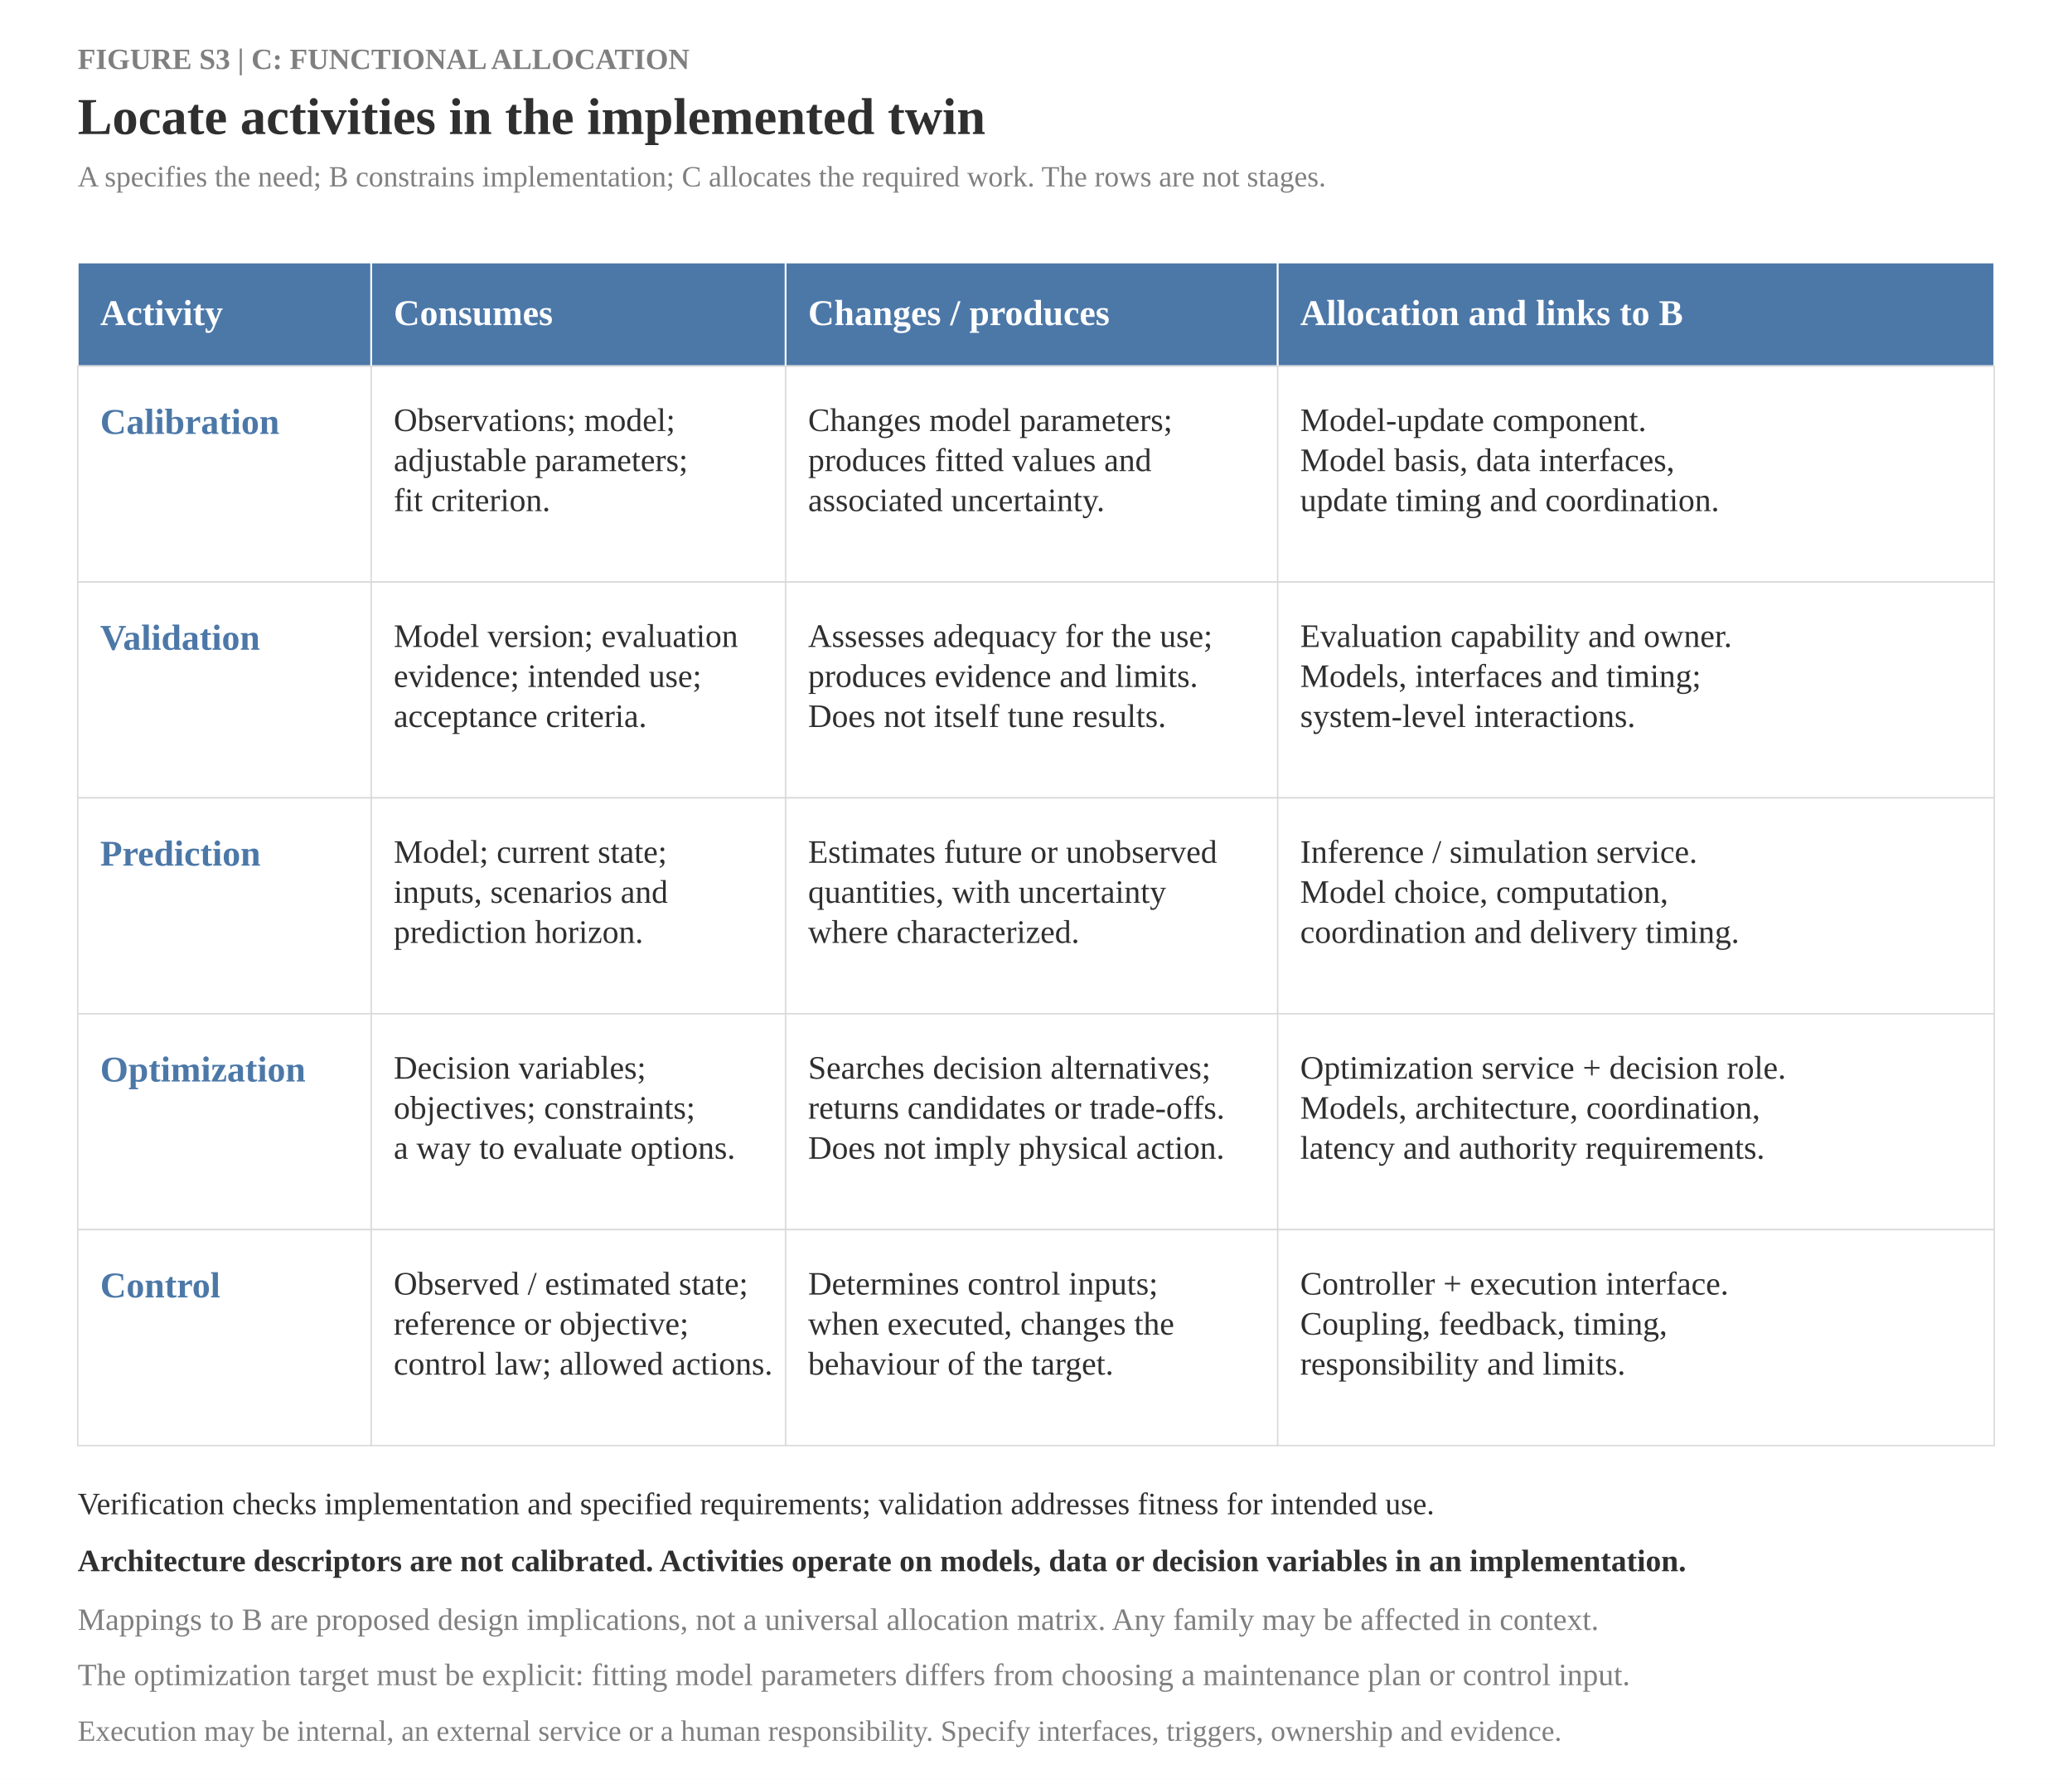
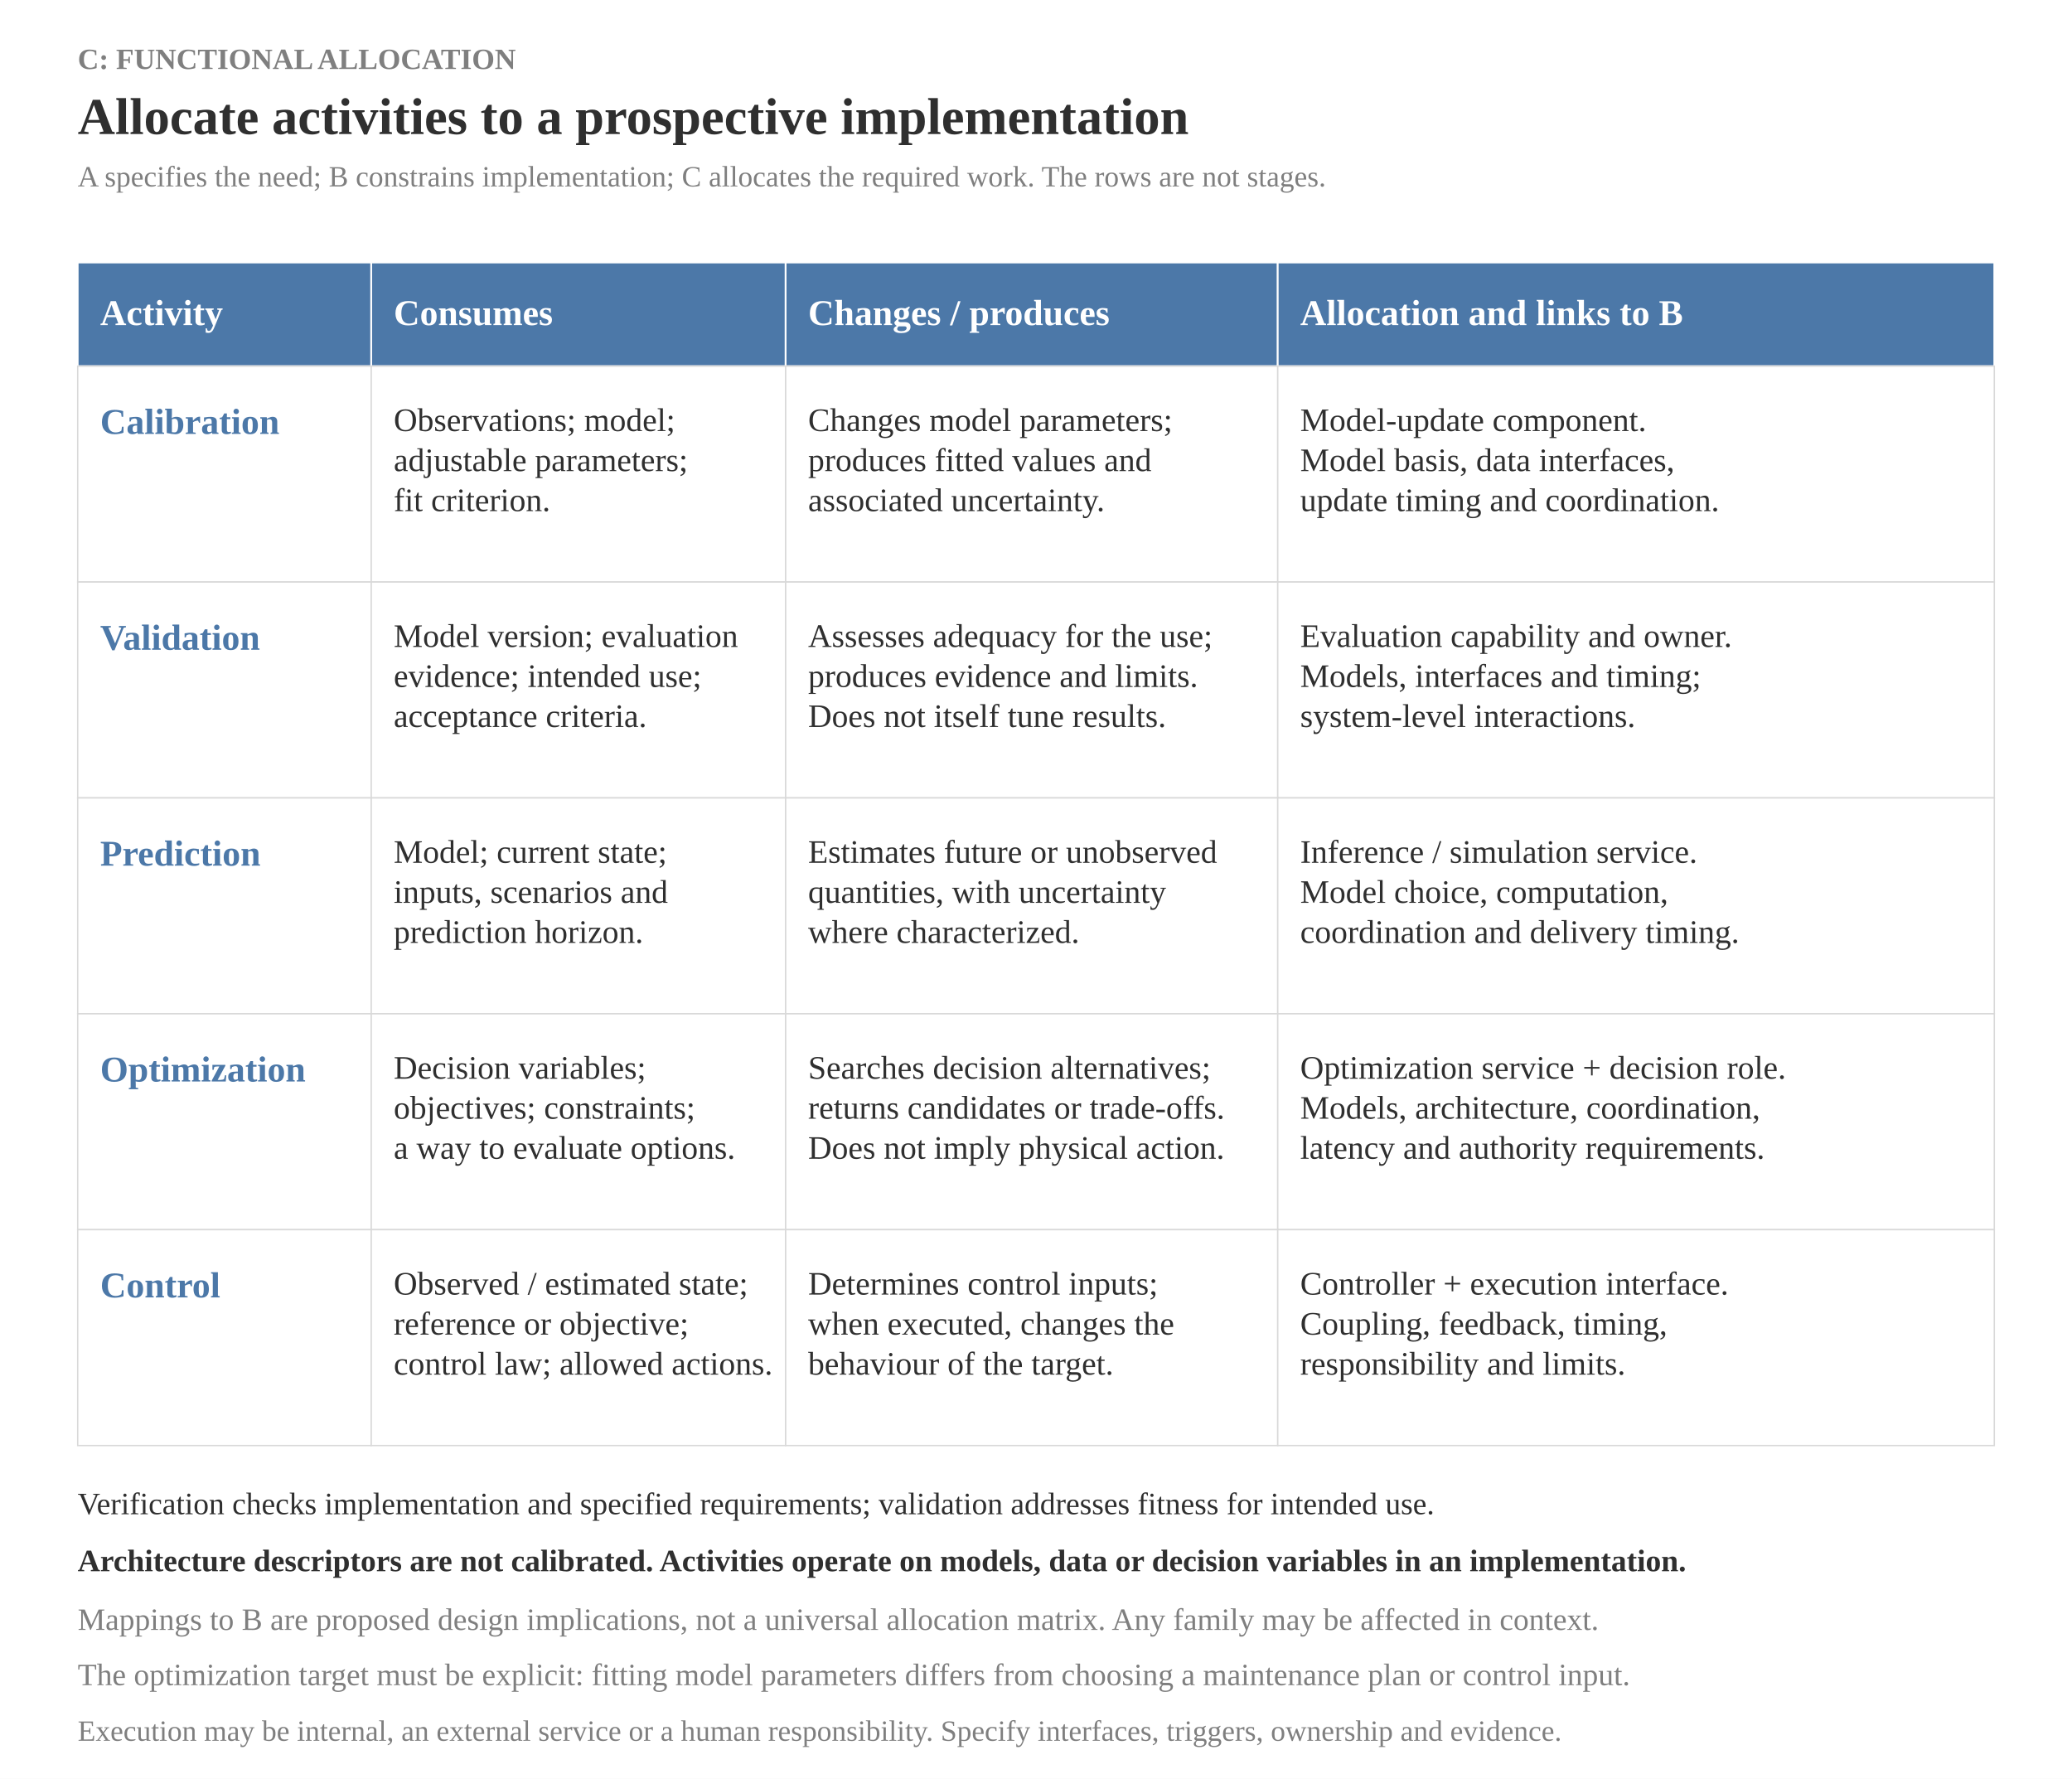
<svg xmlns="http://www.w3.org/2000/svg" width="190mm" height="163.083mm" viewBox="0 0 1200 1030" role="img">
  <rect x="0" y="0" width="1200" height="1030" rx="0" fill="#ffffff" stroke="none" stroke-width="1" />
-   <text x="45" y="39.94" font-family="Times New Roman, Liberation Serif, serif" font-size="17" font-weight="bold" font-style="normal" text-anchor="start" fill="#7f7f7f">FIGURE S3  |  C: FUNCTIONAL ALLOCATION</text>
-   <text x="45" y="77.6" font-family="Times New Roman, Liberation Serif, serif" font-size="30" font-weight="bold" font-style="normal" text-anchor="start" fill="#2f2f2f">Locate activities in the implemented twin</text>
+   <text x="45" y="39.94" font-family="Times New Roman, Liberation Serif, serif" font-size="17" font-weight="bold" font-style="normal" text-anchor="start" fill="#7f7f7f">C: FUNCTIONAL ALLOCATION</text>
+   <text x="45" y="77.6" font-family="Times New Roman, Liberation Serif, serif" font-size="30" font-weight="bold" font-style="normal" text-anchor="start" fill="#2f2f2f">Allocate activities to a prospective implementation</text>
  <text x="45" y="107.94" font-family="Times New Roman, Liberation Serif, serif" font-size="17" font-weight="normal" font-style="normal" text-anchor="start" fill="#7f7f7f">A specifies the need; B constrains implementation; C allocates the required work. The rows are not stages.</text>
  <rect x="45" y="152" width="170" height="60" rx="0" fill="#4c78a8" stroke="#ffffff" stroke-width="1" />
  <text x="58" y="188.22" font-family="Times New Roman, Liberation Serif, serif" font-size="21" font-weight="bold" font-style="normal" text-anchor="start" fill="#ffffff">Activity</text>
  <rect x="215" y="152" width="240" height="60" rx="0" fill="#4c78a8" stroke="#ffffff" stroke-width="1" />
  <text x="228" y="188.22" font-family="Times New Roman, Liberation Serif, serif" font-size="21" font-weight="bold" font-style="normal" text-anchor="start" fill="#ffffff">Consumes</text>
  <rect x="455" y="152" width="285" height="60" rx="0" fill="#4c78a8" stroke="#ffffff" stroke-width="1" />
  <text x="468" y="188.22" font-family="Times New Roman, Liberation Serif, serif" font-size="21" font-weight="bold" font-style="normal" text-anchor="start" fill="#ffffff">Changes / produces</text>
  <rect x="740" y="152" width="415" height="60" rx="0" fill="#4c78a8" stroke="#ffffff" stroke-width="1" />
  <text x="753" y="188.22" font-family="Times New Roman, Liberation Serif, serif" font-size="21" font-weight="bold" font-style="normal" text-anchor="start" fill="#ffffff">Allocation and links to B</text>
  <rect x="45" y="212" width="170" height="125" rx="0" fill="#ffffff" stroke="#d9d9d9" stroke-width="0.8" />
  <text x="58" y="251.22" font-family="Times New Roman, Liberation Serif, serif" font-size="21" font-weight="bold" font-style="normal" text-anchor="start" fill="#4c78a8">Calibration</text>
  <text x="58" y="276.84" font-family="Times New Roman, Liberation Serif, serif" font-size="21" font-weight="bold" font-style="normal" text-anchor="start" fill="#4c78a8" />
  <rect x="215" y="212" width="240" height="125" rx="0" fill="#ffffff" stroke="#d9d9d9" stroke-width="0.8" />
  <text x="228" y="249.58" font-family="Times New Roman, Liberation Serif, serif" font-size="19" font-weight="normal" font-style="normal" text-anchor="start" fill="#2f2f2f">Observations; model;</text>
  <text x="228" y="272.76" font-family="Times New Roman, Liberation Serif, serif" font-size="19" font-weight="normal" font-style="normal" text-anchor="start" fill="#2f2f2f">adjustable parameters;</text>
  <text x="228" y="295.94" font-family="Times New Roman, Liberation Serif, serif" font-size="19" font-weight="normal" font-style="normal" text-anchor="start" fill="#2f2f2f">fit criterion.</text>
  <rect x="455" y="212" width="285" height="125" rx="0" fill="#ffffff" stroke="#d9d9d9" stroke-width="0.8" />
  <text x="468" y="249.58" font-family="Times New Roman, Liberation Serif, serif" font-size="19" font-weight="normal" font-style="normal" text-anchor="start" fill="#2f2f2f">Changes model parameters;</text>
  <text x="468" y="272.76" font-family="Times New Roman, Liberation Serif, serif" font-size="19" font-weight="normal" font-style="normal" text-anchor="start" fill="#2f2f2f">produces fitted values and</text>
  <text x="468" y="295.94" font-family="Times New Roman, Liberation Serif, serif" font-size="19" font-weight="normal" font-style="normal" text-anchor="start" fill="#2f2f2f">associated uncertainty.</text>
  <rect x="740" y="212" width="415" height="125" rx="0" fill="#ffffff" stroke="#d9d9d9" stroke-width="0.8" />
  <text x="753" y="249.58" font-family="Times New Roman, Liberation Serif, serif" font-size="19" font-weight="normal" font-style="normal" text-anchor="start" fill="#2f2f2f">Model-update component.</text>
  <text x="753" y="272.76" font-family="Times New Roman, Liberation Serif, serif" font-size="19" font-weight="normal" font-style="normal" text-anchor="start" fill="#2f2f2f">Model basis, data interfaces,</text>
  <text x="753" y="295.94" font-family="Times New Roman, Liberation Serif, serif" font-size="19" font-weight="normal" font-style="normal" text-anchor="start" fill="#2f2f2f">update timing and coordination.</text>
  <rect x="45" y="337" width="170" height="125" rx="0" fill="#ffffff" stroke="#d9d9d9" stroke-width="0.8" />
  <text x="58" y="376.22" font-family="Times New Roman, Liberation Serif, serif" font-size="21" font-weight="bold" font-style="normal" text-anchor="start" fill="#4c78a8">Validation</text>
  <text x="58" y="401.84" font-family="Times New Roman, Liberation Serif, serif" font-size="21" font-weight="bold" font-style="normal" text-anchor="start" fill="#4c78a8" />
  <rect x="215" y="337" width="240" height="125" rx="0" fill="#ffffff" stroke="#d9d9d9" stroke-width="0.8" />
  <text x="228" y="374.58" font-family="Times New Roman, Liberation Serif, serif" font-size="19" font-weight="normal" font-style="normal" text-anchor="start" fill="#2f2f2f">Model version; evaluation</text>
  <text x="228" y="397.76" font-family="Times New Roman, Liberation Serif, serif" font-size="19" font-weight="normal" font-style="normal" text-anchor="start" fill="#2f2f2f">evidence; intended use;</text>
  <text x="228" y="420.94" font-family="Times New Roman, Liberation Serif, serif" font-size="19" font-weight="normal" font-style="normal" text-anchor="start" fill="#2f2f2f">acceptance criteria.</text>
  <rect x="455" y="337" width="285" height="125" rx="0" fill="#ffffff" stroke="#d9d9d9" stroke-width="0.8" />
  <text x="468" y="374.58" font-family="Times New Roman, Liberation Serif, serif" font-size="19" font-weight="normal" font-style="normal" text-anchor="start" fill="#2f2f2f">Assesses adequacy for the use;</text>
  <text x="468" y="397.76" font-family="Times New Roman, Liberation Serif, serif" font-size="19" font-weight="normal" font-style="normal" text-anchor="start" fill="#2f2f2f">produces evidence and limits.</text>
  <text x="468" y="420.94" font-family="Times New Roman, Liberation Serif, serif" font-size="19" font-weight="normal" font-style="normal" text-anchor="start" fill="#2f2f2f">Does not itself tune results.</text>
  <rect x="740" y="337" width="415" height="125" rx="0" fill="#ffffff" stroke="#d9d9d9" stroke-width="0.8" />
  <text x="753" y="374.58" font-family="Times New Roman, Liberation Serif, serif" font-size="19" font-weight="normal" font-style="normal" text-anchor="start" fill="#2f2f2f">Evaluation capability and owner.</text>
  <text x="753" y="397.76" font-family="Times New Roman, Liberation Serif, serif" font-size="19" font-weight="normal" font-style="normal" text-anchor="start" fill="#2f2f2f">Models, interfaces and timing;</text>
  <text x="753" y="420.94" font-family="Times New Roman, Liberation Serif, serif" font-size="19" font-weight="normal" font-style="normal" text-anchor="start" fill="#2f2f2f">system-level interactions.</text>
  <rect x="45" y="462" width="170" height="125" rx="0" fill="#ffffff" stroke="#d9d9d9" stroke-width="0.8" />
  <text x="58" y="501.22" font-family="Times New Roman, Liberation Serif, serif" font-size="21" font-weight="bold" font-style="normal" text-anchor="start" fill="#4c78a8">Prediction</text>
  <text x="58" y="526.84" font-family="Times New Roman, Liberation Serif, serif" font-size="21" font-weight="bold" font-style="normal" text-anchor="start" fill="#4c78a8" />
  <rect x="215" y="462" width="240" height="125" rx="0" fill="#ffffff" stroke="#d9d9d9" stroke-width="0.8" />
  <text x="228" y="499.58" font-family="Times New Roman, Liberation Serif, serif" font-size="19" font-weight="normal" font-style="normal" text-anchor="start" fill="#2f2f2f">Model; current state;</text>
  <text x="228" y="522.76" font-family="Times New Roman, Liberation Serif, serif" font-size="19" font-weight="normal" font-style="normal" text-anchor="start" fill="#2f2f2f">inputs, scenarios and</text>
  <text x="228" y="545.94" font-family="Times New Roman, Liberation Serif, serif" font-size="19" font-weight="normal" font-style="normal" text-anchor="start" fill="#2f2f2f">prediction horizon.</text>
  <rect x="455" y="462" width="285" height="125" rx="0" fill="#ffffff" stroke="#d9d9d9" stroke-width="0.8" />
  <text x="468" y="499.58" font-family="Times New Roman, Liberation Serif, serif" font-size="19" font-weight="normal" font-style="normal" text-anchor="start" fill="#2f2f2f">Estimates future or unobserved</text>
  <text x="468" y="522.76" font-family="Times New Roman, Liberation Serif, serif" font-size="19" font-weight="normal" font-style="normal" text-anchor="start" fill="#2f2f2f">quantities, with uncertainty</text>
  <text x="468" y="545.94" font-family="Times New Roman, Liberation Serif, serif" font-size="19" font-weight="normal" font-style="normal" text-anchor="start" fill="#2f2f2f">where characterized.</text>
  <rect x="740" y="462" width="415" height="125" rx="0" fill="#ffffff" stroke="#d9d9d9" stroke-width="0.8" />
  <text x="753" y="499.58" font-family="Times New Roman, Liberation Serif, serif" font-size="19" font-weight="normal" font-style="normal" text-anchor="start" fill="#2f2f2f">Inference / simulation service.</text>
  <text x="753" y="522.76" font-family="Times New Roman, Liberation Serif, serif" font-size="19" font-weight="normal" font-style="normal" text-anchor="start" fill="#2f2f2f">Model choice, computation,</text>
  <text x="753" y="545.94" font-family="Times New Roman, Liberation Serif, serif" font-size="19" font-weight="normal" font-style="normal" text-anchor="start" fill="#2f2f2f">coordination and delivery timing.</text>
  <rect x="45" y="587" width="170" height="125" rx="0" fill="#ffffff" stroke="#d9d9d9" stroke-width="0.8" />
  <text x="58" y="626.22" font-family="Times New Roman, Liberation Serif, serif" font-size="21" font-weight="bold" font-style="normal" text-anchor="start" fill="#4c78a8">Optimization</text>
  <text x="58" y="651.84" font-family="Times New Roman, Liberation Serif, serif" font-size="21" font-weight="bold" font-style="normal" text-anchor="start" fill="#4c78a8" />
  <rect x="215" y="587" width="240" height="125" rx="0" fill="#ffffff" stroke="#d9d9d9" stroke-width="0.8" />
  <text x="228" y="624.58" font-family="Times New Roman, Liberation Serif, serif" font-size="19" font-weight="normal" font-style="normal" text-anchor="start" fill="#2f2f2f">Decision variables;</text>
  <text x="228" y="647.76" font-family="Times New Roman, Liberation Serif, serif" font-size="19" font-weight="normal" font-style="normal" text-anchor="start" fill="#2f2f2f">objectives; constraints;</text>
  <text x="228" y="670.94" font-family="Times New Roman, Liberation Serif, serif" font-size="19" font-weight="normal" font-style="normal" text-anchor="start" fill="#2f2f2f">a way to evaluate options.</text>
  <rect x="455" y="587" width="285" height="125" rx="0" fill="#ffffff" stroke="#d9d9d9" stroke-width="0.8" />
  <text x="468" y="624.58" font-family="Times New Roman, Liberation Serif, serif" font-size="19" font-weight="normal" font-style="normal" text-anchor="start" fill="#2f2f2f">Searches decision alternatives;</text>
  <text x="468" y="647.76" font-family="Times New Roman, Liberation Serif, serif" font-size="19" font-weight="normal" font-style="normal" text-anchor="start" fill="#2f2f2f">returns candidates or trade-offs.</text>
  <text x="468" y="670.94" font-family="Times New Roman, Liberation Serif, serif" font-size="19" font-weight="normal" font-style="normal" text-anchor="start" fill="#2f2f2f">Does not imply physical action.</text>
  <rect x="740" y="587" width="415" height="125" rx="0" fill="#ffffff" stroke="#d9d9d9" stroke-width="0.8" />
  <text x="753" y="624.58" font-family="Times New Roman, Liberation Serif, serif" font-size="19" font-weight="normal" font-style="normal" text-anchor="start" fill="#2f2f2f">Optimization service + decision role.</text>
  <text x="753" y="647.76" font-family="Times New Roman, Liberation Serif, serif" font-size="19" font-weight="normal" font-style="normal" text-anchor="start" fill="#2f2f2f">Models, architecture, coordination,</text>
  <text x="753" y="670.94" font-family="Times New Roman, Liberation Serif, serif" font-size="19" font-weight="normal" font-style="normal" text-anchor="start" fill="#2f2f2f">latency and authority requirements.</text>
  <rect x="45" y="712" width="170" height="125" rx="0" fill="#ffffff" stroke="#d9d9d9" stroke-width="0.8" />
  <text x="58" y="751.22" font-family="Times New Roman, Liberation Serif, serif" font-size="21" font-weight="bold" font-style="normal" text-anchor="start" fill="#4c78a8">Control</text>
  <text x="58" y="776.84" font-family="Times New Roman, Liberation Serif, serif" font-size="21" font-weight="bold" font-style="normal" text-anchor="start" fill="#4c78a8" />
  <rect x="215" y="712" width="240" height="125" rx="0" fill="#ffffff" stroke="#d9d9d9" stroke-width="0.8" />
  <text x="228" y="749.58" font-family="Times New Roman, Liberation Serif, serif" font-size="19" font-weight="normal" font-style="normal" text-anchor="start" fill="#2f2f2f">Observed / estimated state;</text>
  <text x="228" y="772.76" font-family="Times New Roman, Liberation Serif, serif" font-size="19" font-weight="normal" font-style="normal" text-anchor="start" fill="#2f2f2f">reference or objective;</text>
  <text x="228" y="795.94" font-family="Times New Roman, Liberation Serif, serif" font-size="19" font-weight="normal" font-style="normal" text-anchor="start" fill="#2f2f2f">control law; allowed actions.</text>
  <rect x="455" y="712" width="285" height="125" rx="0" fill="#ffffff" stroke="#d9d9d9" stroke-width="0.8" />
  <text x="468" y="749.58" font-family="Times New Roman, Liberation Serif, serif" font-size="19" font-weight="normal" font-style="normal" text-anchor="start" fill="#2f2f2f">Determines control inputs;</text>
  <text x="468" y="772.76" font-family="Times New Roman, Liberation Serif, serif" font-size="19" font-weight="normal" font-style="normal" text-anchor="start" fill="#2f2f2f">when executed, changes the</text>
  <text x="468" y="795.94" font-family="Times New Roman, Liberation Serif, serif" font-size="19" font-weight="normal" font-style="normal" text-anchor="start" fill="#2f2f2f">behaviour of the target.</text>
  <rect x="740" y="712" width="415" height="125" rx="0" fill="#ffffff" stroke="#d9d9d9" stroke-width="0.8" />
  <text x="753" y="749.58" font-family="Times New Roman, Liberation Serif, serif" font-size="19" font-weight="normal" font-style="normal" text-anchor="start" fill="#2f2f2f">Controller + execution interface.</text>
  <text x="753" y="772.76" font-family="Times New Roman, Liberation Serif, serif" font-size="19" font-weight="normal" font-style="normal" text-anchor="start" fill="#2f2f2f">Coupling, feedback, timing,</text>
  <text x="753" y="795.94" font-family="Times New Roman, Liberation Serif, serif" font-size="19" font-weight="normal" font-style="normal" text-anchor="start" fill="#2f2f2f">responsibility and limits.</text>
  <text x="45" y="876.76" font-family="Times New Roman, Liberation Serif, serif" font-size="18" font-weight="normal" font-style="normal" text-anchor="start" fill="#2f2f2f">Verification checks implementation and specified requirements; validation addresses fitness for intended use. </text>
  <text x="45" y="909.76" font-family="Times New Roman, Liberation Serif, serif" font-size="18" font-weight="bold" font-style="normal" text-anchor="start" fill="#2f2f2f">Architecture descriptors are not calibrated. Activities operate on models, data or decision variables in an implementation.</text>
  <text x="45" y="943.76" font-family="Times New Roman, Liberation Serif, serif" font-size="18" font-weight="normal" font-style="normal" text-anchor="start" fill="#7f7f7f">Mappings to B are proposed design implications, not a universal allocation matrix. Any family may be affected in context.</text>
  <text x="45" y="975.76" font-family="Times New Roman, Liberation Serif, serif" font-size="18" font-weight="normal" font-style="normal" text-anchor="start" fill="#7f7f7f">The optimization target must be explicit: fitting model parameters differs from choosing a maintenance plan or control input.</text>
  <text x="45" y="1007.94" font-family="Times New Roman, Liberation Serif, serif" font-size="17" font-weight="normal" font-style="normal" text-anchor="start" fill="#7f7f7f">Execution may be internal, an external service or a human responsibility. Specify interfaces, triggers, ownership and evidence.</text>
  <style>text,tspan{font-family:"Times New Roman",serif !important}</style>
</svg>
